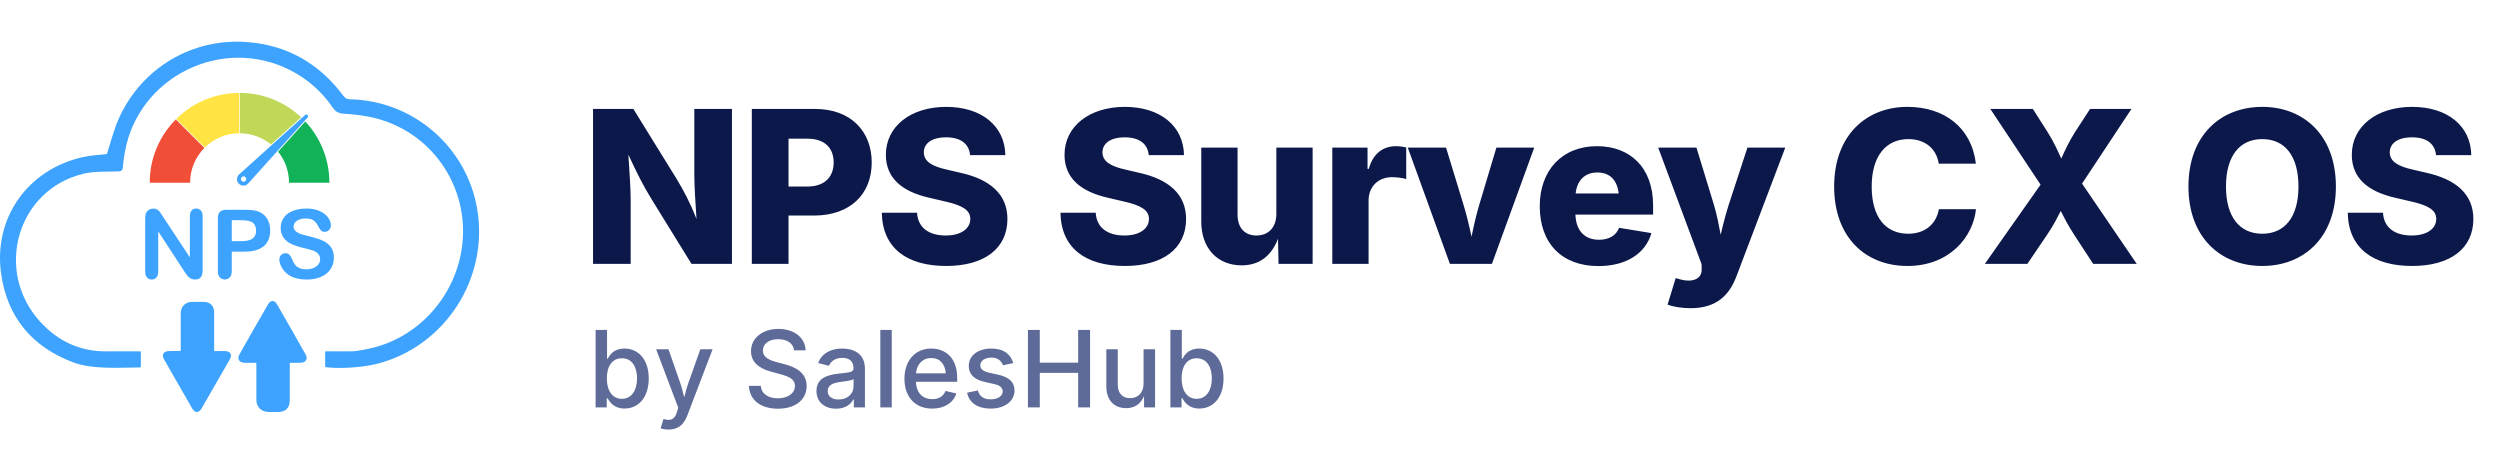
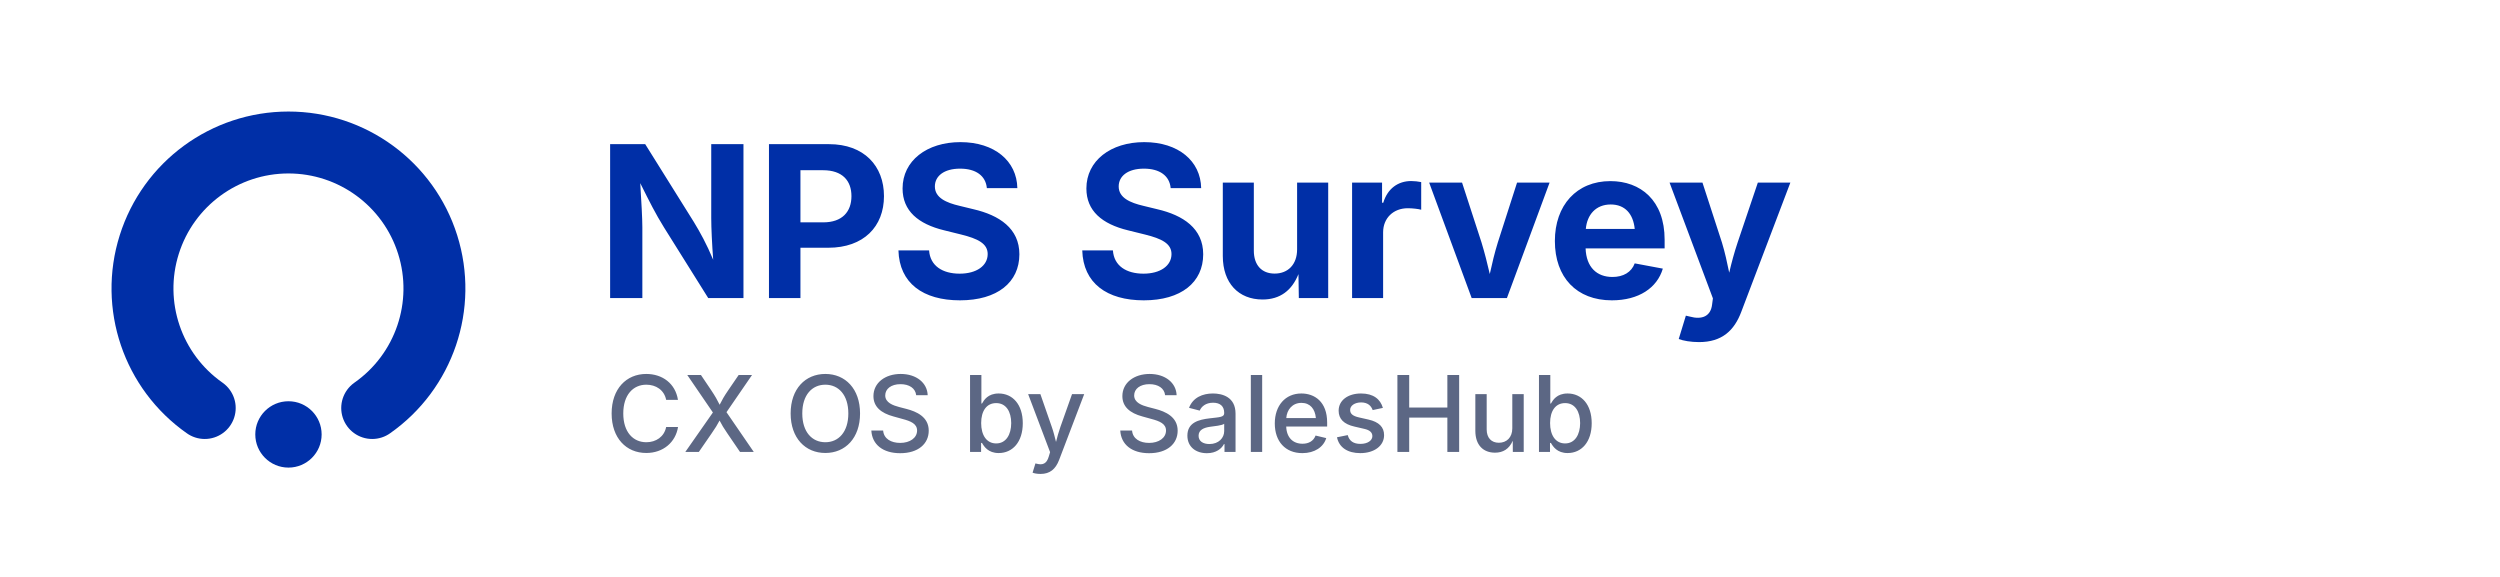
- <svg xmlns="http://www.w3.org/2000/svg" viewBox="0 0 1080 196" width="1080" height="196" role="img" aria-label="NPS Survey CX OS by SalesHub">
-   <g transform="translate(0.00 18.00) scale(0.25872)">
-     <path fill="#3da3fe" d="M372.42,469.69,417,537.19V469.06q0-6.63,2.85-10a9.64,9.64,0,0,1,7.7-3.32,9.94,9.94,0,0,1,7.89,3.32q2.89,3.33,2.89,10v90.08q0,15.08-12.5,15.08a16.58,16.58,0,0,1-5.63-.9,14.28,14.28,0,0,1-4.68-2.85,27.84,27.84,0,0,1-4.07-4.57q-1.87-2.62-3.75-5.35l-43.51-66.72v67.11q0,6.55-3.05,9.92a10.06,10.06,0,0,1-7.81,3.36,10,10,0,0,1-7.89-3.4q-3-3.41-3-9.88V472.58a25.12,25.12,0,0,1,1.25-8.83,12.6,12.6,0,0,1,4.92-5.74,13.36,13.36,0,0,1,7.42-2.23,12.18,12.18,0,0,1,9.26,3.75,28.4,28.4,0,0,1,3.44,4.45Q370.54,466.73,372.42,469.69Z" transform="translate(-100 -177.06)" />
-     <path fill="#3da3fe" d="M508.2,527.66H487v32.42q0,6.95-3.28,10.55a11.56,11.56,0,0,1-16.72,0q-3.19-3.54-3.2-10.43V472q0-7.65,3.52-10.93t11.17-3.29H508.2q13.2,0,20.32,2a30.23,30.23,0,0,1,12.14,6.48,29.17,29.17,0,0,1,7.78,11.09,39.1,39.1,0,0,1,2.65,14.77q0,17.5-10.78,26.52T508.2,527.66Zm-5.62-52.5H487v35h15.63a46.84,46.84,0,0,0,13.71-1.72,16,16,0,0,0,8.4-5.63q2.88-3.9,2.89-10.23,0-7.57-4.45-12.35Q518.12,475.16,502.58,475.16Z" transform="translate(-100 -177.06)" />
-     <path fill="#3da3fe" d="M657.5,537.89a33.7,33.7,0,0,1-5.35,18.67,35.53,35.53,0,0,1-15.67,13q-10.31,4.69-24.45,4.69-16.95,0-28-6.41a37.15,37.15,0,0,1-12.69-12.3q-4.89-7.69-4.89-15a10.15,10.15,0,0,1,10.4-10.24,8.82,8.82,0,0,1,6.21,2.35,18.48,18.48,0,0,1,4.33,7,46.63,46.63,0,0,0,4.73,9.14,19,19,0,0,0,7.15,6q4.61,2.38,12.11,2.39,10.3,0,16.75-4.81t6.45-12a12.68,12.68,0,0,0-3.48-9.26,22.43,22.43,0,0,0-9-5.43q-5.5-1.87-14.73-4A107.87,107.87,0,0,1,586.76,515a33.39,33.39,0,0,1-13.21-10.55q-4.87-6.68-4.88-16.6A28.47,28.47,0,0,1,573.83,471q5.16-7.35,14.92-11.29t23-4A56.66,56.66,0,0,1,630,458.4a38.4,38.4,0,0,1,12.77,7,29.19,29.19,0,0,1,7.43,9.1,21,21,0,0,1,2.34,9.3,11,11,0,0,1-2.93,7.46,9.32,9.32,0,0,1-7.3,3.32q-4,0-6.06-2a26.75,26.75,0,0,1-4.49-6.52,29.67,29.67,0,0,0-7.5-10.12q-4.38-3.63-14.06-3.63-9,0-14.5,3.94t-5.5,9.49a9.61,9.61,0,0,0,1.87,5.94,15.77,15.77,0,0,0,5.16,4.3,34.85,34.85,0,0,0,6.64,2.81q3.36,1,11.09,3a174.3,174.3,0,0,1,17.54,5,53.21,53.21,0,0,1,13.36,6.64,27.25,27.25,0,0,1,8.59,9.88A31.64,31.64,0,0,1,657.5,537.89Z" transform="translate(-100 -177.06)" />
-     <path fill="#12b259" d="M609.74,310.33l-45.41,50.45a82.18,82.18,0,0,1,18.28,51.79H650A149.47,149.47,0,0,0,609.74,310.33Z" transform="translate(-100 -177.06)" />
-     <path fill="#bfd857" d="M602.79,303.34a149.45,149.45,0,0,0-102.25-40.76V330a82.18,82.18,0,0,1,51.85,18.74Z" transform="translate(-100 -177.06)" />
-     <path fill="#ffe443" d="M442,353.79A82.3,82.3,0,0,1,499.46,330v-67.4a149.52,149.52,0,0,0-105.14,43.55Z" transform="translate(-100 -177.06)" />
-     <path fill="#f04e36" d="M393.56,306.89A149.51,149.51,0,0,0,350,412.57h67.39a82.3,82.3,0,0,1,23.83-58Z" transform="translate(-100 -177.06)" />
-     <path fill="#3da3fe" d="M506.39,417.42a10.71,10.71,0,0,1-7.16-18.67l110.33-99.32a2.89,2.89,0,0,1,2-.77,3,3,0,0,1,2.68,1.78,2.85,2.85,0,0,1-.51,3.1L514.36,413.88a10.74,10.74,0,0,1-8,3.54Zm.29-15.48a4.49,4.49,0,1,0,4.49,4.49A4.5,4.5,0,0,0,506.68,401.94Z" transform="translate(-100 -177.06)" />
-     <path fill="#3da3fe" d="M278.48,364.67c6.6-20,11.42-40.44,19.86-59.24,37.94-84.51,122.71-135,215.13-127.66,66,5.25,119,35.48,158.91,88.42,3.07,4.08,5.77,6.93,11.71,7.06,105.29,2.17,194.36,78.57,212.51,182,20.5,116.79-53.74,231.53-168.25,260-23.13,5.76-62,8.49-85.43,5.22V694.1c5.31,0,40.69.26,46-.05,0,0,6.79.13,29.08-4.8C796.45,671.9,857,606,870.41,526.57c16.87-99.55-44.09-195.4-141.68-221.28-18-4.77-36.91-6.8-55.53-8-8.92-.58-13.59-4.14-18-10.57a187.82,187.82,0,0,0-70.36-61.94C470.94,166.61,331.08,235.47,308.64,360.9a237,237,0,0,0-3.55,25.8c-.39,5.85-2.65,6.76-8.06,7-19.3.73-39.24-.54-57.75,3.91C129.11,424,89.66,559,166.66,644.19c29.9,33.11,67.11,50.55,112.22,50,15.28-.19,40.57,0,56.3,0V720c-.41.34-.84,1-1.28,1-34.4.22-79.28,3.84-112.39-8.71C153.33,686.43,112.22,637,101.92,565,88.57,471.81,146,390.79,237.79,369.9,251.49,366.78,265.78,366.24,278.48,364.67Z" transform="translate(-100 -177.06)" />
-     <path fill="#3da3fe" d="M528,713.25c-7,0-13.27.1-19.54,0-9-.17-13-6.38-8.56-14.18q23.71-42.1,47.95-83.91c3.93-6.78,10.54-6.7,14.47.12q24.18,41.84,47.91,83.92c4.42,7.85.48,13.88-8.65,14.05-5.71.11-11.43,0-17.73,0v6.38c0,18.55,0,37.11,0,55.66,0,13.51-6.78,20.16-20.23,20.16-5,0-10.09,0-15.13,0-12-.09-20.41-8.4-20.46-20.38-.07-18.37,0-36.75,0-55.12Z" transform="translate(-100 -177.06)" />
-     <path fill="#3da3fe" d="M401.76,693.08V646.55c0-5.23,0-10.45,0-15.67.05-11.58,7.57-19.2,19.22-19.38,6.12-.09,12.24,0,18.37,0,11.86,0,18.22,6.42,18.24,18.45,0,18.91,0,37.82,0,56.73v7c6.25,0,11.95-.07,17.66,0,9.67.14,13.12,5.79,8.3,14.24q-23.25,40.8-46.86,81.38c-4.82,8.29-11.12,8.2-16-.16Q397.51,749,374.5,708.66c-5.33-9.34-2-14.9,8.71-15,5.59,0,11.17,0,16.75-.1A10.91,10.91,0,0,0,401.76,693.08Z" transform="translate(-100 -177.06)" />
+ <svg xmlns="http://www.w3.org/2000/svg" viewBox="0 0 520 120" role="img" aria-label="NPS Survey, CX OS by SalesHub">
+   <g transform="translate(14 14) scale(.92)">
+     <path d="M31.07 77.03 A33 33 0 1 1 68.93 77.03" fill="none" stroke="#002FA7" stroke-width="14" stroke-linecap="round" />
+     <circle cx="50" cy="83" r="7.5" fill="#002FA7" />
  </g>
-   <path d="M256.19 114.0H272.452V86.283C272.452 82.061 272.003 74.783 271.463 66.832C275.192 74.828 277.663 79.859 281.616 86.283L298.731 114.0H316.206V47.066H299.944V75.547C299.944 80.219 300.438 87.9 300.887 94.594C298.057 87.316 295.272 82.24 292.307 77.299L273.62 47.066H256.19ZM324.788 114.0H340.645V93.111H351.741C367.104 93.111 376.582 83.992 376.582 70.201C376.582 56.5 367.284 47.066 352.19 47.066H324.788ZM340.645 80.578V59.914H348.821C356.278 59.914 360.141 63.912 360.141 70.201C360.141 76.4 356.278 80.578 348.866 80.578ZM408.748 114.898C425.324 114.898 435.207 107.307 435.207 94.594C435.207 83.902 427.705 77.434 414.768 74.604L408.973 73.256C402.998 71.908 399.09 69.932 399.09 65.799C399.09 62.07 402.369 59.33 408.703 59.33C415.082 59.33 418.631 62.16 419.08 67.012H434.309C434.129 54.613 424.246 46.168 408.748 46.168C393.565 46.168 382.694 54.479 382.694 66.877C382.694 76.939 389.701 82.734 401.246 85.385L408.344 87.047C415.666 88.709 419.17 90.73 419.17 94.549C419.17 98.816 415.127 101.736 408.569 101.736C401.336 101.736 396.53 98.412 396.17 91.898H380.942C381.211 107.352 391.992 114.898 408.748 114.898ZM485.928 114.898C502.504 114.898 512.387 107.307 512.387 94.594C512.387 83.902 504.885 77.434 491.947 74.604L486.152 73.256C480.178 71.908 476.269 69.932 476.269 65.799C476.269 62.07 479.549 59.33 485.883 59.33C492.262 59.33 495.81 62.16 496.26 67.012H511.488C511.309 54.613 501.426 46.168 485.928 46.168C470.744 46.168 459.873 54.479 459.873 66.877C459.873 76.939 466.881 82.734 478.426 85.385L485.523 87.047C492.846 88.709 496.35 90.73 496.35 94.549C496.35 98.816 492.307 101.736 485.748 101.736C478.516 101.736 473.709 98.412 473.35 91.898H458.121C458.391 107.352 469.172 114.898 485.928 114.898ZM536.377 114.629C544.463 114.629 549.404 110.137 552.099 103.129L552.324 114.0H567.058V63.777H551.381V92.438C551.381 98.277 547.922 101.736 542.801 101.736C537.679 101.736 534.625 98.367 534.625 92.707V63.777H518.947V95.762C518.947 107.127 525.82 114.629 536.377 114.629ZM575.55 114.0H591.228V86.598C591.228 80.578 595.496 76.535 601.291 76.535C603.177 76.535 606.007 76.85 607.49 77.344V63.688C606.187 63.373 604.525 63.148 603.043 63.148C597.517 63.148 593.115 66.338 591.318 72.941H590.779V63.777H575.55ZM626.359 114.0H644.507L662.79 63.777H646.439L639.072 88.35C637.724 92.887 636.691 97.424 635.703 102.275C634.669 97.424 633.591 92.842 632.199 88.35L624.697 63.777H608.165ZM690.509 114.943C702.683 114.943 710.904 109.418 713.419 100.703L699.449 98.412C698.191 101.781 695.001 103.578 690.779 103.578C684.849 103.578 680.851 99.984 680.581 92.707H714.138V88.754C714.138 72.178 704.031 63.148 689.925 63.148C674.831 63.148 665.173 73.57 665.173 89.068C665.173 105.15 674.741 114.943 690.509 114.943ZM680.671 83.588C681.255 78.062 684.534 74.514 690.06 74.514C695.54 74.514 698.64 77.883 699.269 83.588ZM720.384 131.609C722.72 132.508 726.493 133.137 730.357 133.137C741.632 133.137 747.112 127.432 750.167 119.301L771.235 63.777H754.884L746.843 88.35C745.495 92.617 744.372 96.885 743.339 101.422C742.485 96.885 741.677 92.662 740.374 88.35L732.872 63.777H716.341L735.073 114.09L735.118 116.201C735.343 120.289 731.525 122.221 725.864 120.693L723.888 120.154ZM824.022 114.898C842.216 114.898 852.413 102.32 853.626 90.371H837.589C836.466 96.885 831.524 100.973 824.337 100.973C814.723 100.973 808.569 94.01 808.569 80.578C808.569 67.596 814.589 60.094 824.427 60.094C831.614 60.094 836.511 64.182 837.544 70.695H853.581C851.739 55.107 839.925 46.168 824.022 46.168C806.188 46.168 792.352 58.477 792.352 80.578C792.352 102.545 805.919 114.898 824.022 114.898ZM857.446 114.0H875.819L884.489 101.197C887.589 96.57 888.712 94.055 890.239 91.135C891.766 94.055 892.934 96.57 895.899 101.197L904.255 114.0H923.077L899.448 79.32L920.786 47.066H902.907L896.393 57.084C893.608 61.486 892.036 65.08 890.464 68.494C888.891 65.08 887.364 61.486 884.579 57.084L878.2 47.066H859.827L881.524 79.77ZM977.301 114.898C995.225 114.898 1009.106 102.635 1009.106 80.578C1009.106 58.477 995.225 46.168 977.301 46.168C959.287 46.168 945.407 58.477 945.407 80.578C945.407 102.545 959.287 114.898 977.301 114.898ZM977.301 100.973C967.553 100.973 961.623 93.785 961.623 80.578C961.623 67.326 967.553 60.094 977.301 60.094C987.004 60.094 992.934 67.281 992.934 80.578C992.934 93.785 987.004 100.973 977.301 100.973ZM1042.035 114.898C1058.611 114.898 1068.494 107.307 1068.494 94.594C1068.494 83.902 1060.992 77.434 1048.055 74.604L1042.26 73.256C1036.285 71.908 1032.377 69.932 1032.377 65.799C1032.377 62.07 1035.656 59.33 1041.99 59.33C1048.369 59.33 1051.918 62.16 1052.367 67.012H1067.596C1067.416 54.613 1057.533 46.168 1042.035 46.168C1026.852 46.168 1015.981 54.479 1015.981 66.877C1015.981 76.939 1022.988 82.734 1034.533 85.385L1041.631 87.047C1048.953 88.709 1052.457 90.73 1052.457 94.549C1052.457 98.816 1048.414 101.736 1041.856 101.736C1034.623 101.736 1029.817 98.412 1029.457 91.898H1014.229C1014.498 107.352 1025.279 114.898 1042.035 114.898Z" fill="#0C184A" />
-   <path d="M269.769 176.494C275.878 176.494 280.258 171.62 280.258 163.512C280.258 155.336 275.789 150.574 269.769 150.574C265.075 150.574 263.39 153.427 262.514 154.977H262.245V142.533H257.303V176.0H262.11V172.069H262.514C263.39 173.664 265.21 176.494 269.769 176.494ZM268.669 172.294C264.491 172.294 262.155 168.7 262.155 163.467C262.155 158.256 264.423 154.774 268.669 154.774C273.026 154.774 275.205 158.525 275.205 163.467C275.205 168.453 272.959 172.294 268.669 172.294ZM285.402 185.029C286.008 185.299 287.311 185.568 288.861 185.568C292.904 185.568 295.397 183.502 296.924 179.481L307.84 150.889H302.54L297.486 165.151C296.7 167.33 296.138 169.509 295.577 171.665C295.038 169.509 294.521 167.353 293.757 165.151L288.794 150.889H283.448L292.994 176.112L292.455 177.954C291.534 181.188 289.737 181.817 287.176 181.144L286.615 181.009ZM336.074 176.562C343.935 176.562 348.472 172.429 348.472 166.746C348.472 160.704 343.104 158.413 338.836 157.312L335.58 156.459C333.019 155.785 329.56 154.595 329.56 151.428C329.56 148.598 332.121 146.531 336.186 146.531C339.982 146.531 342.7 148.283 343.037 151.338H348.023C347.866 146.015 343.171 142.084 336.298 142.084C329.56 142.084 324.439 145.925 324.439 151.72C324.439 156.302 327.673 159.109 333.154 160.569L337.062 161.647C340.656 162.613 343.419 163.759 343.419 166.679C343.419 169.913 340.296 172.069 336.051 172.069C332.188 172.069 328.954 170.362 328.662 166.701H323.518C323.833 172.811 328.549 176.562 336.074 176.562ZM361.208 176.562C365.273 176.562 367.654 174.518 368.62 172.563H368.867V176.0H373.651V159.334C373.651 152.079 367.878 150.574 363.836 150.574C359.366 150.574 355.143 152.326 353.436 156.818L358.086 158.031C358.782 156.324 360.624 154.595 363.903 154.595C367.047 154.595 368.71 156.212 368.71 158.997V159.132C368.71 160.906 366.8 160.884 362.376 161.4C357.636 161.939 352.717 163.197 352.717 168.902C352.717 173.844 356.423 176.562 361.208 176.562ZM362.308 172.586C359.545 172.586 357.569 171.351 357.569 168.97C357.569 166.387 359.86 165.443 362.645 165.062C364.172 164.859 367.991 164.455 368.732 163.736V166.948C368.732 169.891 366.329 172.586 362.308 172.586ZM385.241 142.533H380.299V176.0H385.241ZM402.715 176.517C408.084 176.517 411.924 173.889 413.115 169.98L408.465 168.88C407.589 171.216 405.523 172.429 402.76 172.429C398.65 172.429 395.865 169.801 395.685 164.949H413.497V163.197C413.497 154.146 408.016 150.574 402.289 150.574C395.258 150.574 390.721 155.897 390.721 163.624C390.721 171.418 395.303 176.517 402.715 176.517ZM395.708 161.266C395.977 157.649 398.358 154.662 402.311 154.662C406.107 154.662 408.241 157.312 408.6 161.266ZM427.917 176.517C434.048 176.517 438.271 173.282 438.271 168.7C438.271 165.219 436.07 162.973 431.42 161.917L427.378 161.019C424.615 160.39 423.492 159.401 423.492 157.739C423.492 155.853 425.558 154.482 428.276 154.482C431.241 154.482 432.656 156.055 433.307 157.807L437.732 156.841C436.654 153.112 433.667 150.574 428.231 150.574C422.548 150.574 418.505 153.562 418.505 158.054C418.505 161.647 420.752 163.938 425.423 164.994L429.646 165.96C432.027 166.499 433.172 167.532 433.172 169.127C433.172 170.991 431.151 172.519 427.961 172.519C425.042 172.519 423.132 171.306 422.436 168.678L417.787 169.644C418.685 174.091 422.459 176.517 427.917 176.517ZM444.066 176.0H449.187V161.086H465.763V176.0H470.907V142.533H465.763V156.684H449.187V142.533H444.066ZM486.495 176.314C489.954 176.314 492.649 174.765 494.221 171.126L494.244 176.0H498.983V150.889H494.019V165.758C494.019 169.733 491.526 172.002 488.179 172.002C484.9 172.002 482.878 169.846 482.878 166.229V150.889H477.937V166.836C477.937 173.035 481.374 176.314 486.495 176.314ZM518.075 176.494C524.184 176.494 528.564 171.62 528.564 163.512C528.564 155.336 524.094 150.574 518.075 150.574C513.38 150.574 511.696 153.427 510.82 154.977H510.55V142.533H505.609V176.0H510.416V172.069H510.82C511.696 173.664 513.515 176.494 518.075 176.494ZM516.974 172.294C512.796 172.294 510.461 168.7 510.461 163.467C510.461 158.256 512.729 154.774 516.974 154.774C521.332 154.774 523.51 158.525 523.51 163.467C523.51 168.453 521.264 172.294 516.974 172.294Z" fill="#5E6B98" />
+   <text x="124" y="62" font-family="Inter, -apple-system, Segoe UI, Roboto, sans-serif" font-size="44" font-weight="700" fill="#002FA7" letter-spacing="-0.5">NPS Survey</text>
+   <text x="126" y="94" font-family="Inter, -apple-system, Segoe UI, Roboto, sans-serif" font-size="22" font-weight="500" fill="#5c6784">CX OS by SalesHub</text>
</svg>
